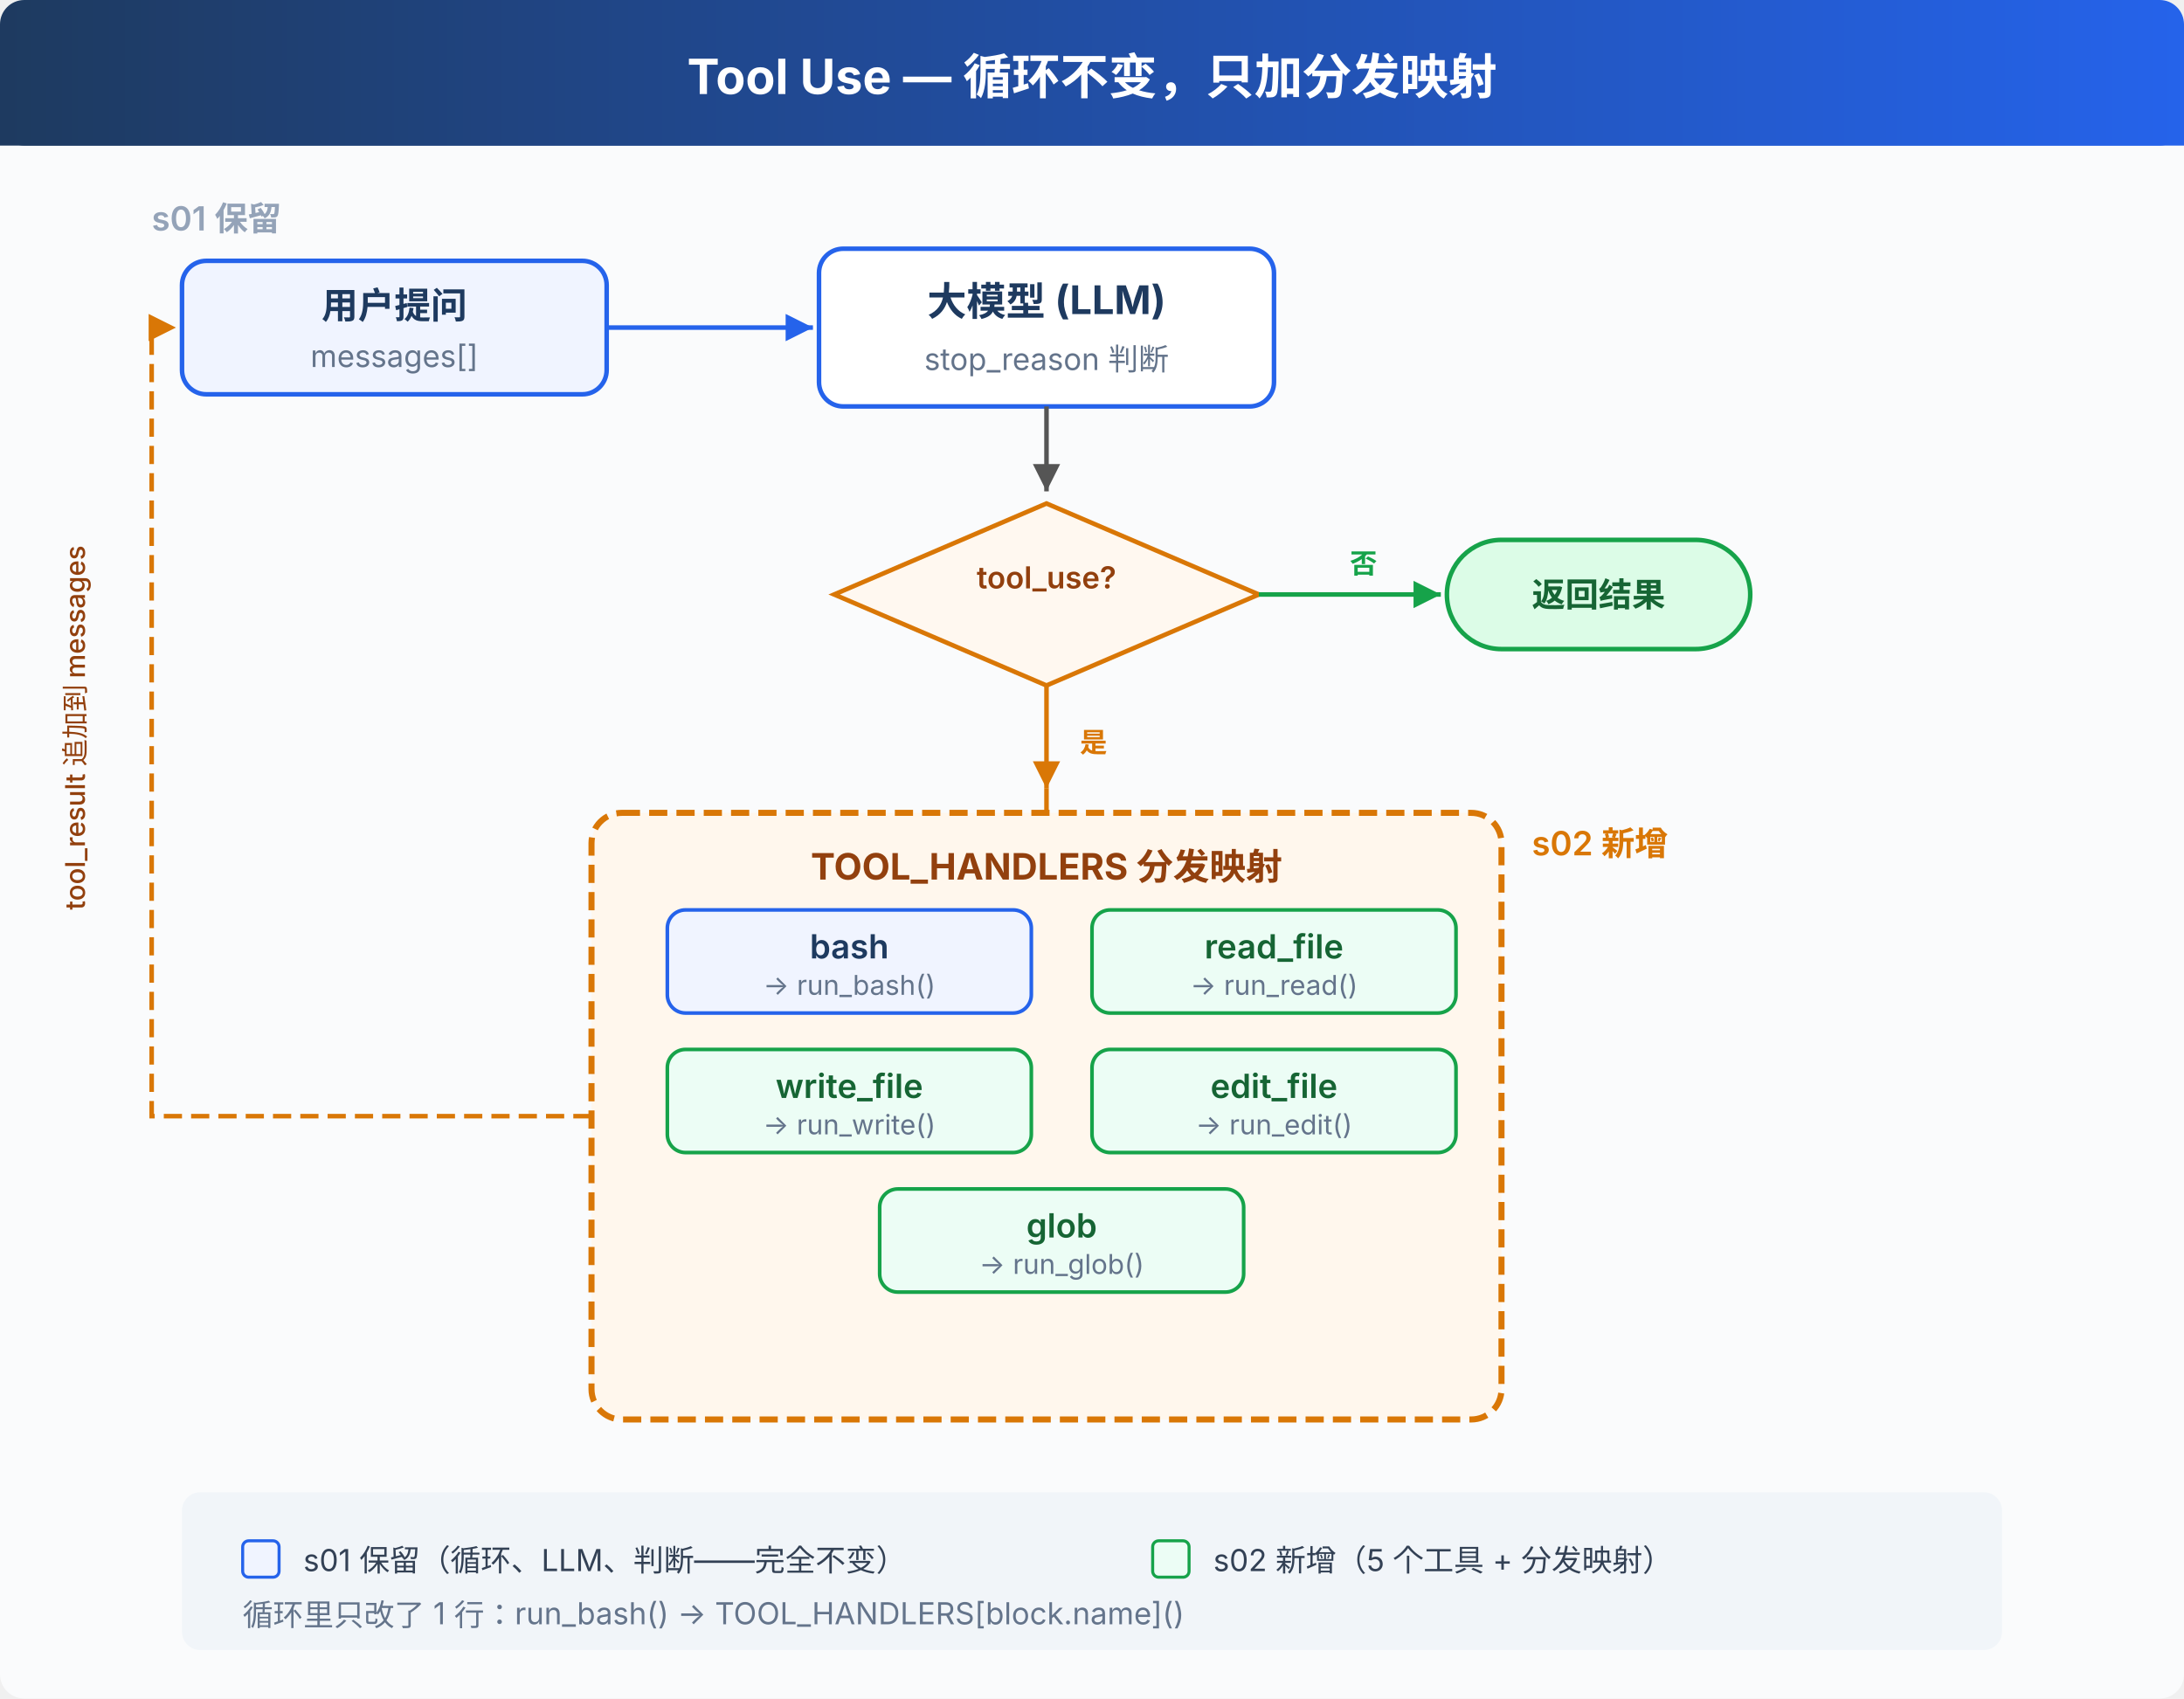
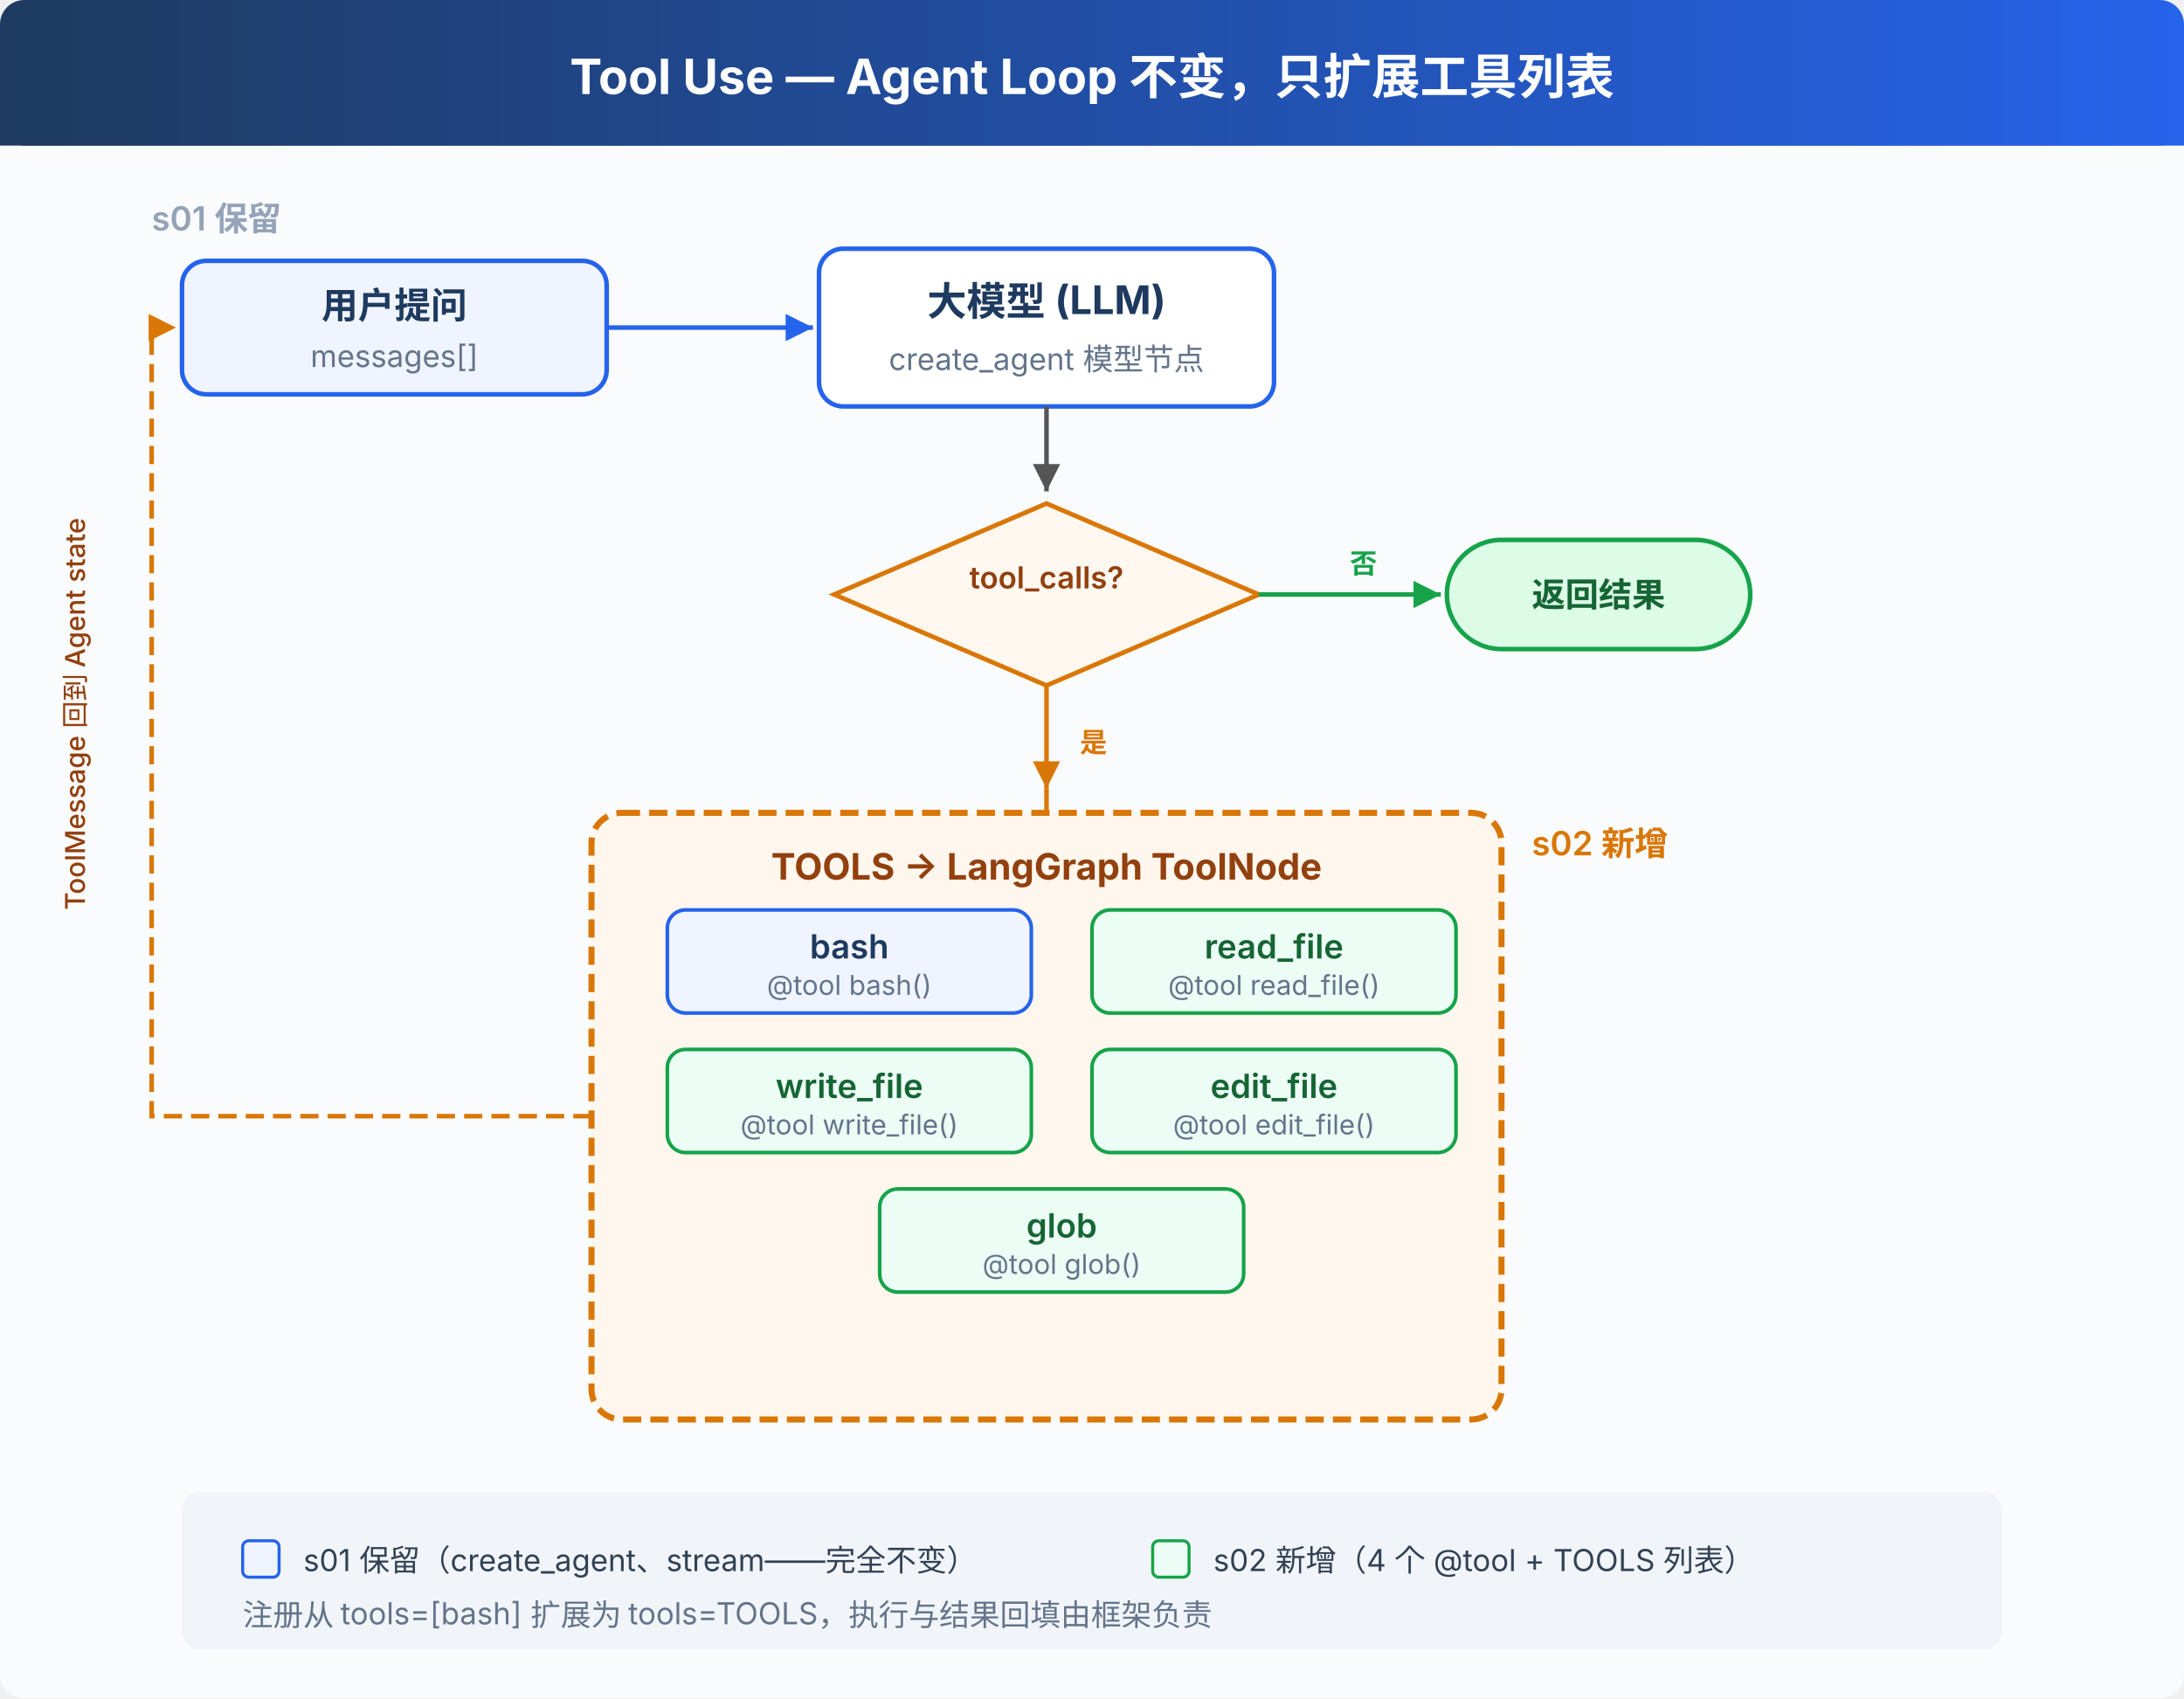
<svg xmlns="http://www.w3.org/2000/svg" viewBox="0 0 720 560" font-family="system-ui, -apple-system, sans-serif">
  <defs>
    <marker id="arrow" viewBox="0 0 10 10" refX="10" refY="5" markerWidth="6" markerHeight="6" orient="auto-start-reverse">
      <path d="M 0 0 L 10 5 L 0 10 z" fill="#555" />
    </marker>
    <marker id="arrow-blue" viewBox="0 0 10 10" refX="10" refY="5" markerWidth="6" markerHeight="6" orient="auto-start-reverse">
      <path d="M 0 0 L 10 5 L 0 10 z" fill="#2563eb" />
    </marker>
    <marker id="arrow-green" viewBox="0 0 10 10" refX="10" refY="5" markerWidth="6" markerHeight="6" orient="auto-start-reverse">
      <path d="M 0 0 L 10 5 L 0 10 z" fill="#16a34a" />
    </marker>
    <marker id="arrow-orange" viewBox="0 0 10 10" refX="10" refY="5" markerWidth="6" markerHeight="6" orient="auto-start-reverse">
      <path d="M 0 0 L 10 5 L 0 10 z" fill="#d97706" />
    </marker>
    <linearGradient id="header" x1="0" y1="0" x2="1" y2="0">
      <stop offset="0%" stop-color="#1e3a5f" />
      <stop offset="100%" stop-color="#2563eb" />
    </linearGradient>
  </defs>
  <rect width="720" height="560" fill="#fafbfc" rx="8" />
  <rect x="0" y="0" width="720" height="48" fill="url(#header)" rx="8" />
  <rect x="0" y="40" width="720" height="8" fill="url(#header)" />
-   <text x="360" y="31" fill="#fff" font-size="16" font-weight="700" text-anchor="middle">Tool Use — 循环不变，只加分发映射</text>
+   <text x="360" y="31" fill="#fff" font-size="16" font-weight="700" text-anchor="middle">Tool Use — Agent Loop 不变，只扩展工具列表</text>
  <text x="50" y="76" fill="#94a3b8" font-size="11" font-weight="600">s01 保留</text>
  <rect x="60" y="86" width="140" height="44" rx="8" fill="#f0f4ff" stroke="#2563eb" stroke-width="1.5" />
  <text x="130" y="105" fill="#1e3a5f" font-size="12" font-weight="600" text-anchor="middle">用户提问</text>
  <text x="130" y="121" fill="#64748b" font-size="10" text-anchor="middle">messages[]</text>
  <line x1="200" y1="108" x2="268" y2="108" stroke="#2563eb" stroke-width="1.5" marker-end="url(#arrow-blue)" />
  <rect x="270" y="82" width="150" height="52" rx="8" fill="#fff" stroke="#2563eb" stroke-width="1.5" />
  <text x="345" y="104" fill="#1e3a5f" font-size="13" font-weight="700" text-anchor="middle">大模型 (LLM)</text>
-   <text x="345" y="122" fill="#64748b" font-size="10" text-anchor="middle">stop_reason 判断</text>
+   <text x="345" y="122" fill="#64748b" font-size="10" text-anchor="middle">create_agent 模型节点</text>
  <line x1="345" y1="134" x2="345" y2="162" stroke="#555" stroke-width="1.5" marker-end="url(#arrow)" />
  <polygon points="345,166 415,196 345,226 275,196" fill="#fff8f0" stroke="#d97706" stroke-width="1.5" />
-   <text x="345" y="194" fill="#92400e" font-size="10" font-weight="600" text-anchor="middle">tool_use?</text>
+   <text x="345" y="194" fill="#92400e" font-size="10" font-weight="600" text-anchor="middle">tool_calls?</text>
  <line x1="415" y1="196" x2="475" y2="196" stroke="#16a34a" stroke-width="1.5" marker-end="url(#arrow-green)" />
  <text x="445" y="189" fill="#16a34a" font-size="9" font-weight="600">否</text>
  <rect x="477" y="178" width="100" height="36" rx="18" fill="#dcfce7" stroke="#16a34a" stroke-width="1.5" />
  <text x="527" y="200" fill="#166534" font-size="11" font-weight="600" text-anchor="middle">返回结果</text>
  <line x1="345" y1="226" x2="345" y2="260" stroke="#d97706" stroke-width="1.5" marker-end="url(#arrow-orange)" />
  <text x="356" y="248" fill="#d97706" font-size="9" font-weight="600">是</text>
  <text x="505" y="282" fill="#d97706" font-size="11" font-weight="600">s02 新增</text>
  <rect x="195" y="268" width="300" height="200" rx="10" fill="#fff7ed" stroke="#d97706" stroke-width="2" stroke-dasharray="6,3" />
-   <text x="345" y="290" fill="#92400e" font-size="12" font-weight="700" text-anchor="middle">TOOL_HANDLERS 分发映射</text>
+   <text x="345" y="290" fill="#92400e" font-size="12" font-weight="700" text-anchor="middle">TOOLS → LangGraph ToolNode</text>
  <line x1="345" y1="260" x2="345" y2="268" stroke="#d97706" stroke-width="1.5" />
  <rect x="220" y="300" width="120" height="34" rx="6" fill="#f0f4ff" stroke="#2563eb" stroke-width="1.2" />
  <text x="280" y="316" fill="#1e3a5f" font-size="11" font-weight="600" text-anchor="middle">bash</text>
-   <text x="280" y="328" fill="#64748b" font-size="9" text-anchor="middle">→ run_bash()</text>
+   <text x="280" y="328" fill="#64748b" font-size="9" text-anchor="middle">@tool bash()</text>
  <rect x="360" y="300" width="120" height="34" rx="6" fill="#ecfdf5" stroke="#16a34a" stroke-width="1.2" />
  <text x="420" y="316" fill="#166534" font-size="11" font-weight="600" text-anchor="middle">read_file</text>
-   <text x="420" y="328" fill="#64748b" font-size="9" text-anchor="middle">→ run_read()</text>
+   <text x="420" y="328" fill="#64748b" font-size="9" text-anchor="middle">@tool read_file()</text>
  <rect x="220" y="346" width="120" height="34" rx="6" fill="#ecfdf5" stroke="#16a34a" stroke-width="1.2" />
  <text x="280" y="362" fill="#166534" font-size="11" font-weight="600" text-anchor="middle">write_file</text>
-   <text x="280" y="374" fill="#64748b" font-size="9" text-anchor="middle">→ run_write()</text>
+   <text x="280" y="374" fill="#64748b" font-size="9" text-anchor="middle">@tool write_file()</text>
  <rect x="360" y="346" width="120" height="34" rx="6" fill="#ecfdf5" stroke="#16a34a" stroke-width="1.2" />
  <text x="420" y="362" fill="#166534" font-size="11" font-weight="600" text-anchor="middle">edit_file</text>
-   <text x="420" y="374" fill="#64748b" font-size="9" text-anchor="middle">→ run_edit()</text>
+   <text x="420" y="374" fill="#64748b" font-size="9" text-anchor="middle">@tool edit_file()</text>
  <rect x="290" y="392" width="120" height="34" rx="6" fill="#ecfdf5" stroke="#16a34a" stroke-width="1.2" />
  <text x="350" y="408" fill="#166534" font-size="11" font-weight="600" text-anchor="middle">glob</text>
-   <text x="350" y="420" fill="#64748b" font-size="9" text-anchor="middle">→ run_glob()</text>
+   <text x="350" y="420" fill="#64748b" font-size="9" text-anchor="middle">@tool glob()</text>
  <path d="M 195 368 L 50 368 L 50 108 L 58 108" fill="none" stroke="#d97706" stroke-width="1.5" marker-end="url(#arrow-orange)" stroke-dasharray="6,3" />
-   <text x="28" y="300" fill="#92400e" font-size="9" font-weight="500" transform="rotate(-90, 28, 300)">tool_result 追加到 messages</text>
+   <text x="28" y="300" fill="#92400e" font-size="9" font-weight="500" transform="rotate(-90, 28, 300)">ToolMessage 回到 Agent state</text>
  <rect x="60" y="492" width="600" height="52" rx="6" fill="#f1f5f9" />
  <rect x="80" y="508" width="12" height="12" rx="2" fill="#f0f4ff" stroke="#2563eb" stroke-width="1" />
-   <text x="100" y="518" fill="#334155" font-size="10">s01 保留（循环、LLM、判断——完全不变）</text>
+   <text x="100" y="518" fill="#334155" font-size="10">s01 保留（create_agent、stream——完全不变）</text>
  <rect x="380" y="508" width="12" height="12" rx="2" fill="#ecfdf5" stroke="#16a34a" stroke-width="1" />
-   <text x="400" y="518" fill="#334155" font-size="10">s02 新增（5 个工具 + 分发映射）</text>
-   <text x="80" y="536" fill="#64748b" font-size="10">循环里只改了 1 行：run_bash() → TOOL_HANDLERS[block.name]()</text>
+   <text x="400" y="518" fill="#334155" font-size="10">s02 新增（4 个 @tool + TOOLS 列表）</text>
+   <text x="80" y="536" fill="#64748b" font-size="10">注册从 tools=[bash] 扩展为 tools=TOOLS，执行与结果回填由框架负责</text>
</svg>
